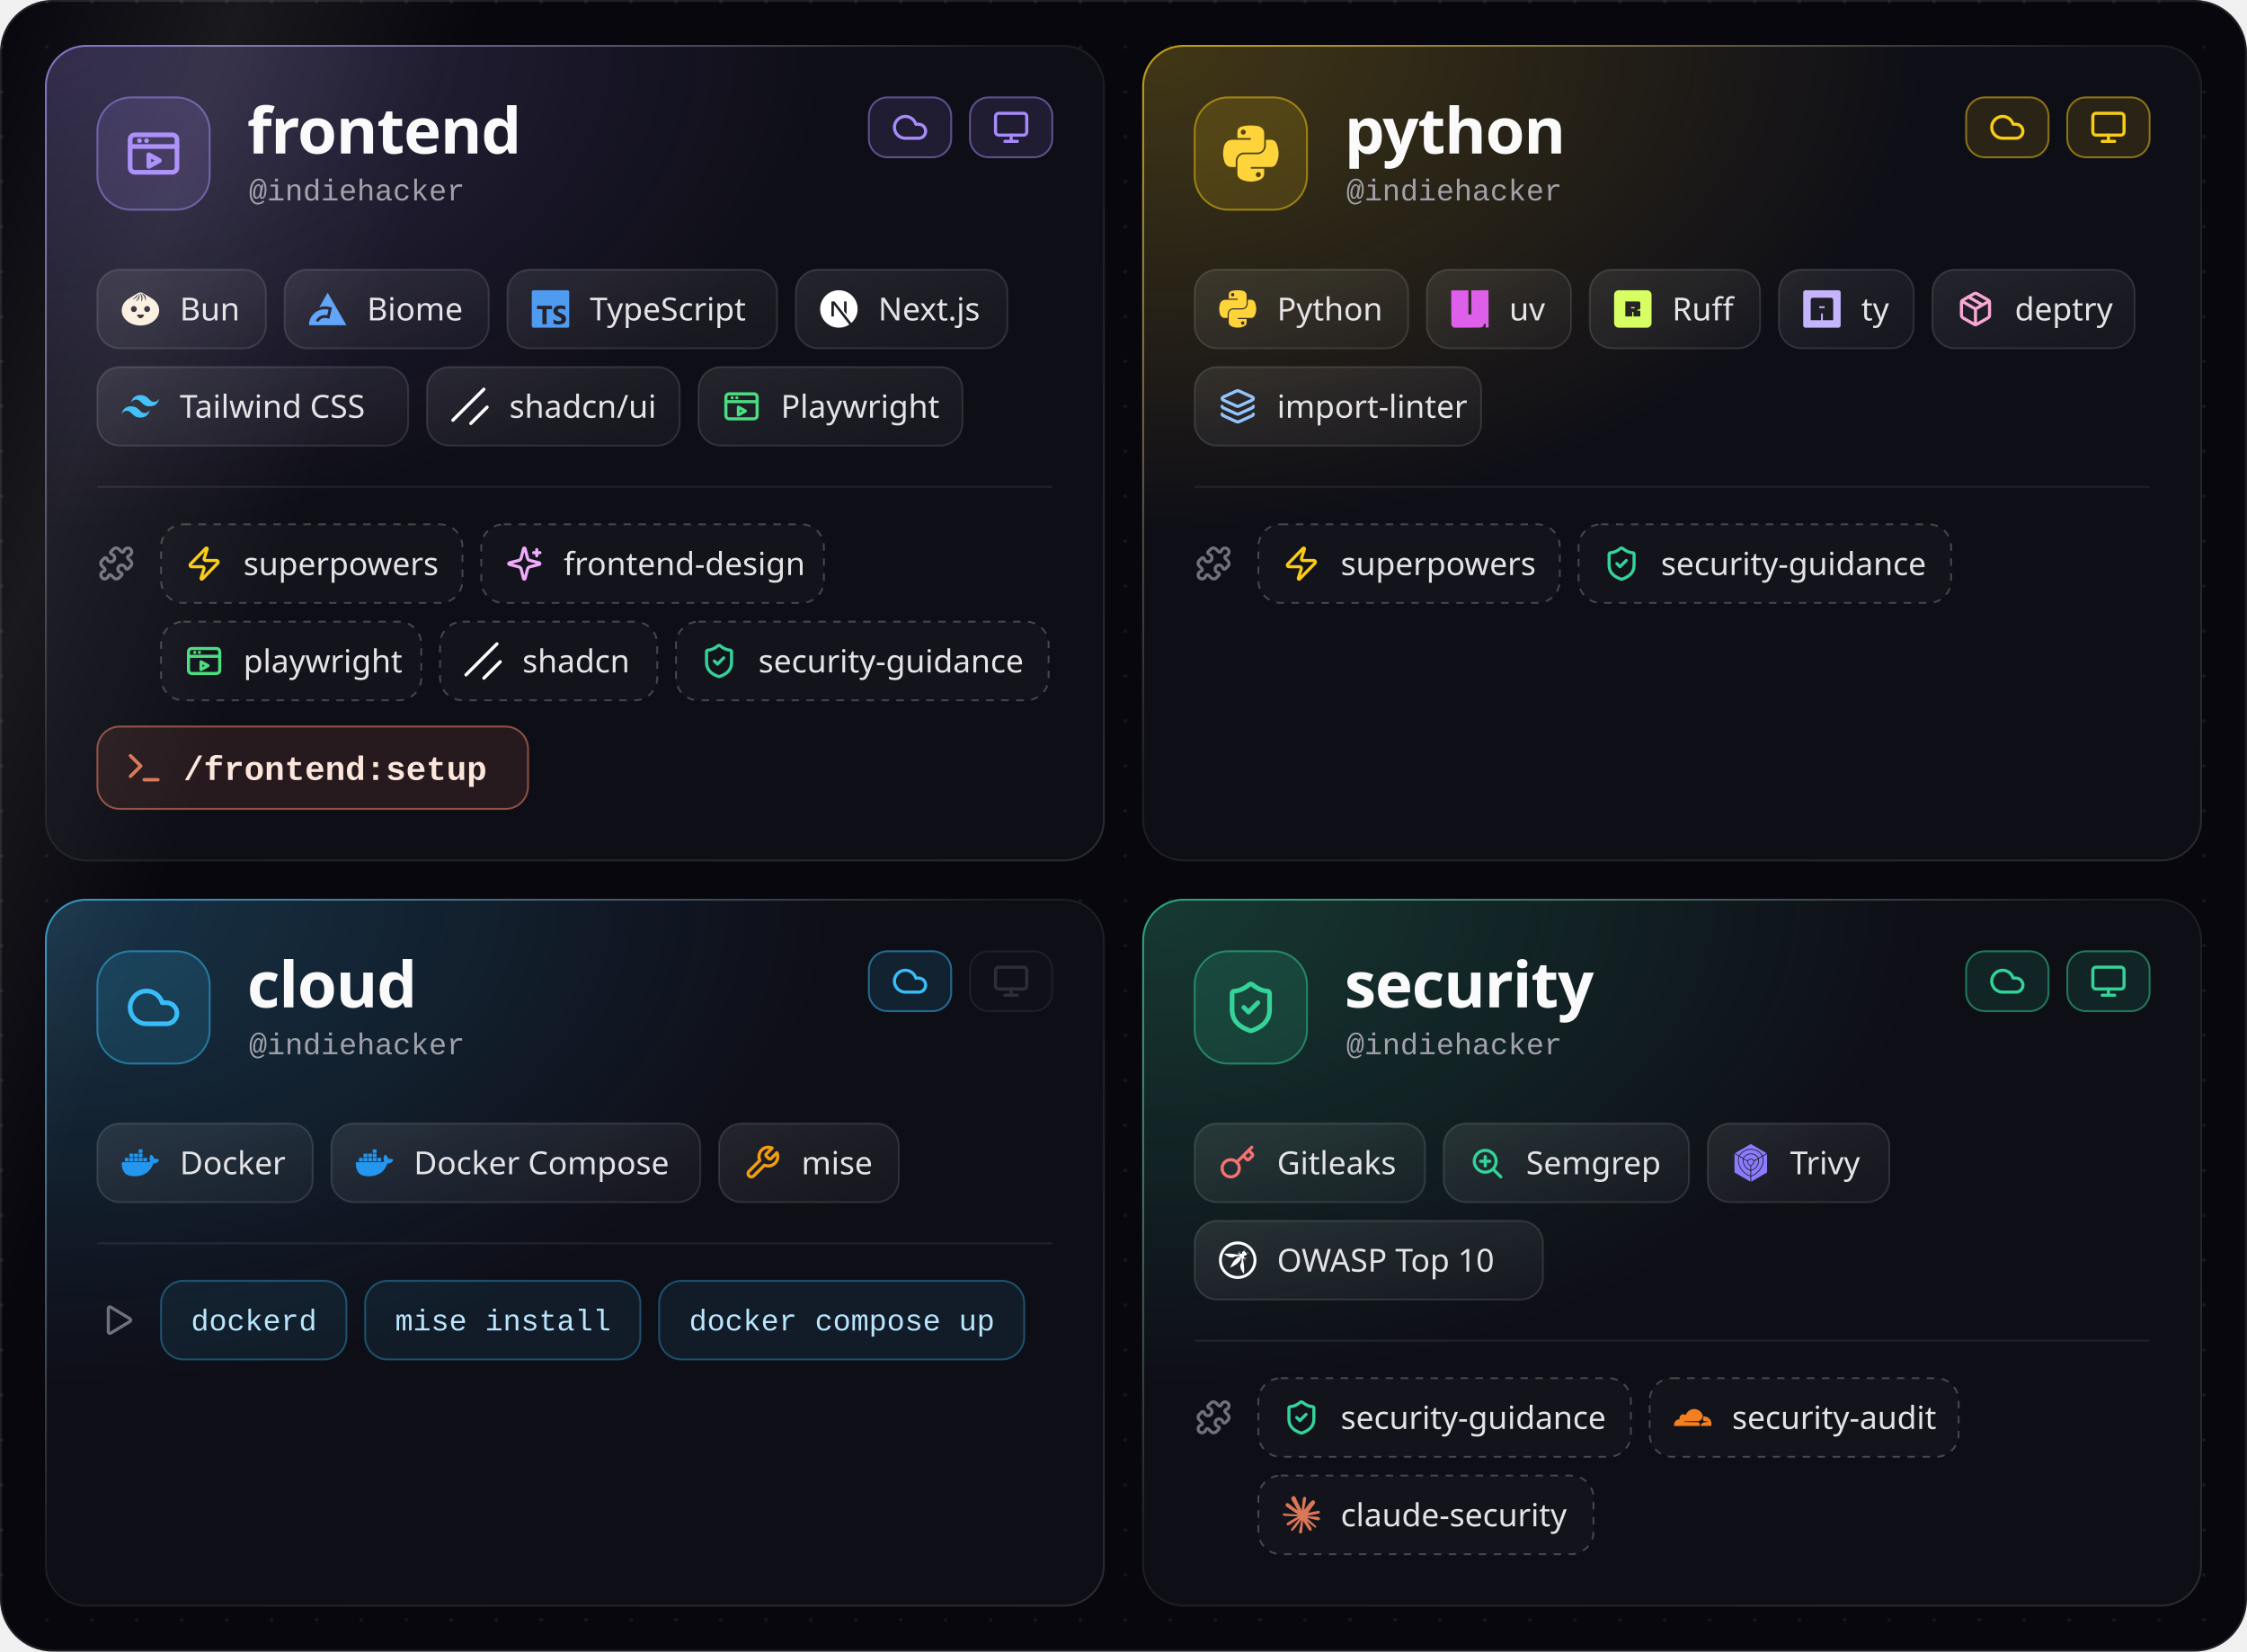
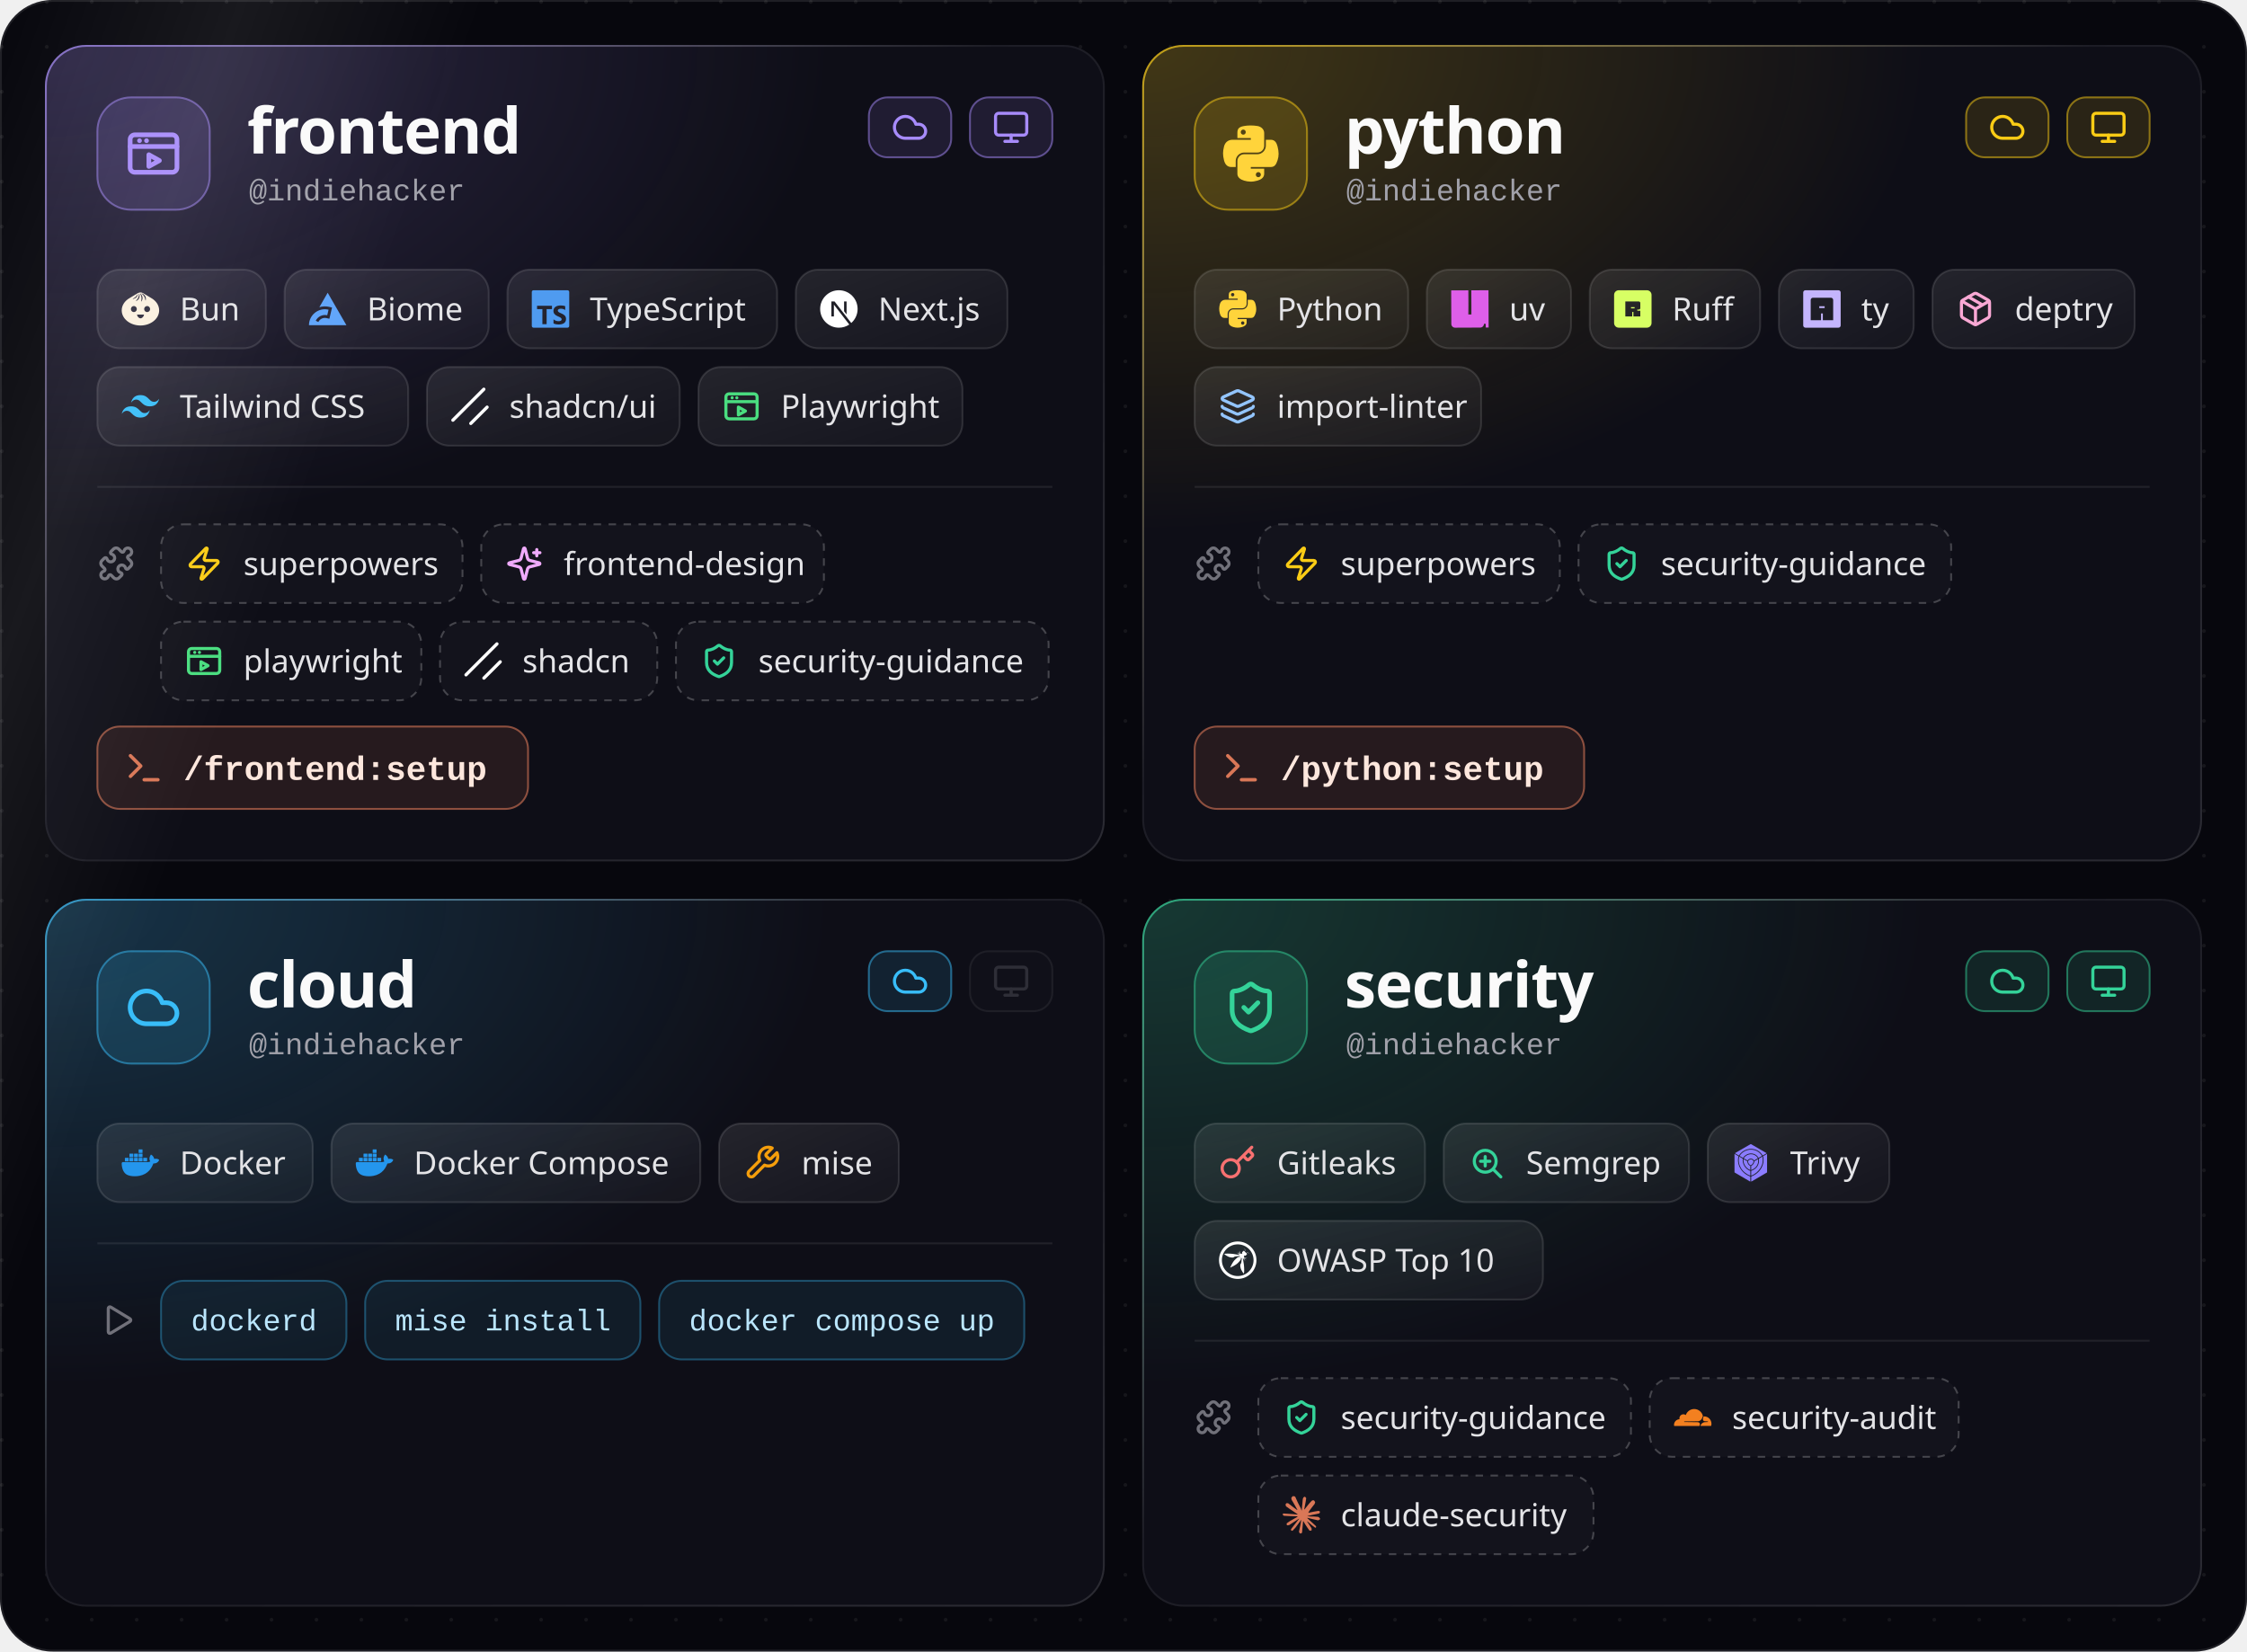
<svg xmlns="http://www.w3.org/2000/svg" width="1200" height="882" viewBox="0 0 1200 882">
  <style>
.t{font-family:-apple-system, BlinkMacSystemFont, 'Segoe UI', 'Noto Sans', Helvetica, Arial, sans-serif} .m{font-family:ui-monospace, SFMono-Regular, 'SF Mono', Menlo, Consolas, 'Liberation Mono', monospace}
.card{animation:rise .9s cubic-bezier(.2,.8,.2,1) both}
@keyframes rise{from{opacity:0;transform:translateY(16px)}}
.shine{animation:sweep 7s ease-in-out infinite}
@keyframes sweep{0%,55%{transform:translateX(-500px)}100%{transform:translateX(1700px)}}
@media (prefers-reduced-motion:reduce){*{animation:none!important}}
</style>
  <defs>
    <clipPath id="clip">
      <rect width="1200" height="882" rx="28" />
    </clipPath>
    <linearGradient id="glass" x1="0" y1="0" x2="1" y2="1">
      <stop offset="0" stop-color="#FFFFFF" stop-opacity=".09" />
      <stop offset="1" stop-color="#FFFFFF" stop-opacity=".03" />
    </linearGradient>
    <linearGradient id="sheen" x1="0" y1="0" x2="1" y2="0">
      <stop offset="0" stop-color="#FFFFFF" stop-opacity="0" />
      <stop offset=".5" stop-color="#FFFFFF" stop-opacity=".07" />
      <stop offset="1" stop-color="#FFFFFF" stop-opacity="0" />
    </linearGradient>
    <pattern id="dots" width="24" height="24" patternUnits="userSpaceOnUse">
      <circle cx="1" cy="1" r="1" fill="#FFFFFF" fill-opacity=".06" />
    </pattern>
    <radialGradient id="glow-frontend" cx="0" cy="0" r="1" gradientTransform="scale(420 260)" gradientUnits="userSpaceOnUse">
      <stop offset="0" stop-color="#A78BFA" stop-opacity=".22" />
      <stop offset="1" stop-color="#A78BFA" stop-opacity="0" />
    </radialGradient>
    <linearGradient id="edge-frontend" x1="0" y1="0" x2="1" y2="1">
      <stop offset="0" stop-color="#A78BFA" stop-opacity=".7" />
      <stop offset=".45" stop-color="#FFFFFF" stop-opacity=".06" />
      <stop offset="1" stop-color="#FFFFFF" stop-opacity=".12" />
    </linearGradient>
    <radialGradient id="glow-python" cx="0" cy="0" r="1" gradientTransform="scale(420 260)" gradientUnits="userSpaceOnUse">
      <stop offset="0" stop-color="#FACC15" stop-opacity=".22" />
      <stop offset="1" stop-color="#FACC15" stop-opacity="0" />
    </radialGradient>
    <linearGradient id="edge-python" x1="0" y1="0" x2="1" y2="1">
      <stop offset="0" stop-color="#FACC15" stop-opacity=".7" />
      <stop offset=".45" stop-color="#FFFFFF" stop-opacity=".06" />
      <stop offset="1" stop-color="#FFFFFF" stop-opacity=".12" />
    </linearGradient>
    <radialGradient id="glow-cloud" cx="0" cy="0" r="1" gradientTransform="scale(420 260)" gradientUnits="userSpaceOnUse">
      <stop offset="0" stop-color="#38BDF8" stop-opacity=".22" />
      <stop offset="1" stop-color="#38BDF8" stop-opacity="0" />
    </radialGradient>
    <linearGradient id="edge-cloud" x1="0" y1="0" x2="1" y2="1">
      <stop offset="0" stop-color="#38BDF8" stop-opacity=".7" />
      <stop offset=".45" stop-color="#FFFFFF" stop-opacity=".06" />
      <stop offset="1" stop-color="#FFFFFF" stop-opacity=".12" />
    </linearGradient>
    <radialGradient id="glow-security" cx="0" cy="0" r="1" gradientTransform="scale(420 260)" gradientUnits="userSpaceOnUse">
      <stop offset="0" stop-color="#34D399" stop-opacity=".22" />
      <stop offset="1" stop-color="#34D399" stop-opacity="0" />
    </radialGradient>
    <linearGradient id="edge-security" x1="0" y1="0" x2="1" y2="1">
      <stop offset="0" stop-color="#34D399" stop-opacity=".7" />
      <stop offset=".45" stop-color="#FFFFFF" stop-opacity=".06" />
      <stop offset="1" stop-color="#FFFFFF" stop-opacity=".12" />
    </linearGradient>
    <symbol id="i-bun" viewBox="0 0 24 24">
      <path d="M12 22.596c6.628 0 12-4.338 12-9.688 0-3.318-2.057-6.248-5.219-7.986-1.286-.715-2.297-1.357-3.139-1.89C14.058 2.025 13.08 1.404 12 1.404c-1.097 0-2.334.785-3.966 1.821a49.92 49.92 0 0 1-2.816 1.697C2.057 6.66 0 9.59 0 12.908c0 5.35 5.372 9.687 12 9.687v.001ZM10.599 4.715c.334-.759.503-1.58.498-2.409 0-.145.202-.187.23-.029.658 2.783-.902 4.162-2.057 4.624-.124.048-.199-.121-.103-.209a5.763 5.763 0 0 0 1.432-1.977Zm2.058-.102a5.82 5.82 0 0 0-.782-2.306v-.016c-.069-.123.086-.263.185-.172 1.962 2.111 1.307 4.067.556 5.051-.082.103-.23-.003-.189-.126a5.85 5.85 0 0 0 .23-2.431Zm1.776-.561a5.727 5.727 0 0 0-1.612-1.806v-.014c-.112-.085-.024-.274.114-.218 2.595 1.087 2.774 3.18 2.459 4.407a.116.116 0 0 1-.049.071.11.11 0 0 1-.153-.026.122.122 0 0 1-.022-.083 5.891 5.891 0 0 0-.737-2.331Zm-5.087.561c-.617.546-1.282.76-2.063 1-.117 0-.195-.078-.156-.181 1.752-.909 2.376-1.649 2.999-2.778 0 0 .155-.118.188.085 0 .304-.349 1.329-.968 1.874Zm4.945 11.237a2.957 2.957 0 0 1-.937 1.553c-.346.346-.8.565-1.286.62a2.178 2.178 0 0 1-1.327-.62 2.955 2.955 0 0 1-.925-1.553.244.244 0 0 1 .064-.198.234.234 0 0 1 .193-.069h3.965a.226.226 0 0 1 .19.07c.05.053.073.125.063.197Zm-5.458-2.176a1.862 1.862 0 0 1-2.384-.245 1.98 1.98 0 0 1-.233-2.447c.207-.319.503-.566.848-.713a1.84 1.84 0 0 1 1.092-.11c.366.075.703.261.967.531a1.98 1.98 0 0 1 .408 2.114 1.931 1.931 0 0 1-.698.869v.001Zm8.495.005a1.86 1.86 0 0 1-2.381-.253 1.964 1.964 0 0 1-.547-1.366c0-.384.11-.76.32-1.079.207-.319.503-.567.849-.713a1.844 1.844 0 0 1 1.093-.108c.367.076.704.262.968.534a1.98 1.98 0 0 1 .4 2.117 1.932 1.932 0 0 1-.702.868Z" />
    </symbol>
    <symbol id="i-biome" viewBox="0 0 24 24">
      <path d="m12 1.608-5.346 9.259a12.069 12.069 0 0 1 6.326-.219l1.807.426-1.7 7.208-1.809-.427c-2.224-.524-4.361.644-5.264 2.507l-1.672-.809c1.276-2.636 4.284-4.232 7.364-3.505l.847-3.592A10.211 10.211 0 0 0 0 22.392h24L12 1.608Z" />
    </symbol>
    <symbol id="i-typescript" viewBox="0 0 24 24">
      <path d="M1.125 0C.502 0 0 .502 0 1.125v21.75C0 23.498.502 24 1.125 24h21.75c.623 0 1.125-.502 1.125-1.125V1.125C24 .502 23.498 0 22.875 0zm17.363 9.75c.612 0 1.154.037 1.627.111a6.38 6.38 0 0 1 1.306.34v2.458a3.95 3.95 0 0 0-.643-.361 5.093 5.093 0 0 0-.717-.26 5.453 5.453 0 0 0-1.426-.2c-.3 0-.573.028-.819.086a2.1 2.1 0 0 0-.623.242c-.17.104-.3.229-.393.374a.888.888 0 0 0-.14.49c0 .196.053.373.156.529.104.156.252.304.443.444s.423.276.696.41c.273.135.582.274.926.416.47.197.892.407 1.266.628.374.222.695.473.963.753.268.279.472.598.614.957.142.359.214.776.214 1.253 0 .657-.125 1.21-.373 1.656a3.033 3.033 0 0 1-1.012 1.085 4.38 4.38 0 0 1-1.487.596c-.566.12-1.163.18-1.79.18a9.916 9.916 0 0 1-1.84-.164 5.544 5.544 0 0 1-1.512-.493v-2.63a5.033 5.033 0 0 0 3.237 1.2c.333 0 .624-.03.872-.09.249-.06.456-.144.623-.25.166-.108.29-.234.373-.38a1.023 1.023 0 0 0-.074-1.089 2.12 2.12 0 0 0-.537-.5 5.597 5.597 0 0 0-.807-.444 27.72 27.72 0 0 0-1.007-.436c-.918-.383-1.602-.852-2.053-1.405-.45-.553-.676-1.222-.676-2.005 0-.614.123-1.141.369-1.582.246-.441.58-.804 1.004-1.089a4.494 4.494 0 0 1 1.47-.629 7.536 7.536 0 0 1 1.77-.201zm-15.113.188h9.563v2.166H9.506v9.646H6.789v-9.646H3.375z" />
    </symbol>
    <symbol id="i-next" viewBox="0 0 24 24">
      <path d="M18.665 21.978C16.758 23.255 14.465 24 12 24 5.377 24 0 18.623 0 12S5.377 0 12 0s12 5.377 12 12c0 3.583-1.574 6.801-4.067 9.001L9.219 7.2H7.2v9.596h1.615V9.251l9.85 12.727Zm-3.332-8.533 1.6 2.061V7.2h-1.6v6.245Z" />
    </symbol>
    <symbol id="i-tailwind" viewBox="0 0 24 24">
      <path d="M12.001,4.8c-3.2,0-5.2,1.6-6,4.8c1.2-1.6,2.6-2.2,4.2-1.8c0.913,0.228,1.565,0.89,2.288,1.624 C13.666,10.618,15.027,12,18.001,12c3.2,0,5.2-1.6,6-4.8c-1.2,1.6-2.6,2.2-4.2,1.8c-0.913-0.228-1.565-0.89-2.288-1.624 C16.337,6.182,14.976,4.8,12.001,4.8z M6.001,12c-3.2,0-5.2,1.6-6,4.8c1.2-1.6,2.6-2.2,4.2-1.8c0.913,0.228,1.565,0.89,2.288,1.624 c1.177,1.194,2.538,2.576,5.512,2.576c3.2,0,5.2-1.6,6-4.8c-1.2,1.6-2.6,2.2-4.2,1.8c-0.913-0.228-1.565-0.89-2.288-1.624 C10.337,13.382,8.976,12,6.001,12z" />
    </symbol>
    <symbol id="i-shadcn" viewBox="0 0 24 24">
      <path d="M22.219 11.784 11.784 22.219c-.407.407-.407 1.068 0 1.476.407.407 1.068.407 1.476 0L23.695 13.26c.407-.408.407-1.069 0-1.476-.408-.407-1.069-.407-1.476 0ZM20.132.305.305 20.132c-.407.407-.407 1.068 0 1.476.408.407 1.069.407 1.476 0L21.608 1.781c.407-.407.407-1.068 0-1.476-.408-.407-1.069-.407-1.476 0Z" />
    </symbol>
    <symbol id="i-browser" viewBox="0 0 24 24" fill="none" stroke-width="2" stroke-linecap="round" stroke-linejoin="round">
      <rect x="2" y="4" width="20" height="16" rx="2" />
      <path d="M2 9h20M6 6.5h.01M9 6.5h.01" />
      <path d="m10 12.5 4.5 2.5-4.5 2.5z" />
    </symbol>
    <symbol id="i-puzzle" viewBox="0 0 24 24" fill="none" stroke-width="2" stroke-linecap="round" stroke-linejoin="round">
      <path d="M15.39 4.39a1 1 0 0 0 1.68-.47 2.5 2.5 0 1 1 3.01 3.01 1 1 0 0 0-.47 1.68l1.69 1.69a2.41 2.41 0 0 1 0 3.41l-1.61 1.61a.98.98 0 0 1-1.64-.53 2.5 2.5 0 1 0-3.04 3.04.98.98 0 0 1 .53 1.64l-1.61 1.61a2.41 2.41 0 0 1-3.41 0l-1.69-1.69a1 1 0 0 0-1.68.47 2.5 2.5 0 1 1-3.01-3.01 1 1 0 0 0 .47-1.68l-1.69-1.69a2.41 2.41 0 0 1 0-3.41l1.61-1.61a.98.98 0 0 1 1.64.53 2.5 2.5 0 1 0 3.04-3.04.98.98 0 0 1-.53-1.64l1.61-1.61a2.41 2.41 0 0 1 3.41 0z" />
    </symbol>
    <symbol id="i-zap" viewBox="0 0 24 24" fill="none" stroke-width="2" stroke-linecap="round" stroke-linejoin="round">
      <path d="M4 14a1 1 0 0 1-.78-1.63l9.9-10.2a.5.5 0 0 1 .86.46l-1.92 6.02A1 1 0 0 0 13 10h7a1 1 0 0 1 .78 1.63l-9.9 10.2a.5.5 0 0 1-.86-.46l1.92-6.02A1 1 0 0 0 11 14z" />
    </symbol>
    <symbol id="i-sparkles" viewBox="0 0 24 24" fill="none" stroke-width="2" stroke-linecap="round" stroke-linejoin="round">
      <path d="M9.94 15.5A2 2 0 0 0 8.5 14.06l-6.14-1.58a.5.5 0 0 1 0-.96L8.5 9.94A2 2 0 0 0 9.94 8.5l1.58-6.14a.5.5 0 0 1 .96 0l1.58 6.14a2 2 0 0 0 1.44 1.44l6.14 1.58a.5.5 0 0 1 0 .96l-6.14 1.58a2 2 0 0 0-1.44 1.44l-1.58 6.14a.5.5 0 0 1-.96 0z" />
      <path d="M20 3v4M22 5h-4" />
    </symbol>
    <symbol id="i-shield" viewBox="0 0 24 24" fill="none" stroke-width="2" stroke-linecap="round" stroke-linejoin="round">
      <path d="M20 13c0 5-3.5 7.5-7.66 8.95a1 1 0 0 1-.67-.01C7.5 20.5 4 18 4 13V6a1 1 0 0 1 1-1c2 0 4.5-1.2 6.24-2.72a1.17 1.17 0 0 1 1.52 0C14.51 3.81 17 5 19 5a1 1 0 0 1 1 1z" />
      <path d="m9 12 2 2 4-4" />
    </symbol>
    <symbol id="i-terminal" viewBox="0 0 24 24" fill="none" stroke-width="2" stroke-linecap="round" stroke-linejoin="round">
      <path d="m4 17 6-6-6-6M12 19h8" />
    </symbol>
    <symbol id="i-python" viewBox="0 0 24 24">
      <path d="M11.858 0c-.978.005-1.913.088-2.736.234C6.7.662 6.26 1.558 6.26 3.21v2.182h5.725v.727H4.111c-1.664 0-3.121 1-3.577 2.903-.526 2.181-.549 3.542 0 5.82.407 1.694 1.379 2.902 3.043 2.902h1.969v-2.616c0-1.89 1.635-3.557 3.576-3.557h5.72c1.591 0 2.862-1.31 2.862-2.91v-5.45c0-1.553-1.309-2.718-2.863-2.977A18 18 0 0 0 11.858 0M8.762 1.755c.591 0 1.074.491 1.074 1.095 0 .601-.483 1.087-1.074 1.087A1.08 1.08 0 0 1 7.688 2.85c0-.604.48-1.095 1.074-1.095m9.656 4.364v2.543c0 1.971-1.671 3.63-3.577 3.63H9.122c-1.566 0-2.862 1.34-2.862 2.91v5.452c0 1.551 1.349 2.464 2.862 2.91 1.813.532 3.55.628 5.72 0 1.44-.418 2.862-1.258 2.862-2.91V18.47h-5.719v-.727h8.582c1.664 0 2.284-1.16 2.862-2.903.598-1.793.573-3.518 0-5.819-.41-1.656-1.196-2.903-2.862-2.903zm-3.216 13.807a1.08 1.08 0 0 1 1.074 1.088c0 .604-.48 1.094-1.074 1.094-.592 0-1.075-.49-1.075-1.094 0-.601.483-1.088 1.075-1.088" />
    </symbol>
    <symbol id="i-uv" viewBox="0 0 24 24">
      <path d="m0 .106.05 11.95.04 9.56c.005 1.32 1.08 2.385 2.4 2.38l9.56-.04 5.975-.025.608-.003c1.316-.006 2.38-1.096 2.38-2.412h1.095v2.389L24 23.904 23.899.005 12.906.051l.046 9.524v5.964h-1.958L11.04 9.584 10.994.059Z" />
    </symbol>
    <symbol id="i-ruff" viewBox="0 0 24 24">
      <path d="M3 0C1.338 0 0 1.338 0 3v18c0 1.662 1.338 3 3 3h18c1.662 0 3-1.338 3-3V3c0-1.662-1.338-3-3-3Zm4.2 7.2h8.641c.53 0 .959.43.959.959v3.266c0 .53-.43.959-.959.959h-.961v.768h1.92V16.8h-4.416v-2.88h-.768v2.88H7.2Zm3.648 3.648v.768h2.304v-.768z" />
    </symbol>
    <symbol id="i-astral" viewBox="0 0 24 24">
      <path d="M1.44 0C.642 0 0 .642 0 1.44v21.12C0 23.358.642 24 1.44 24h21.12c.798 0 1.44-.642 1.44-1.44V1.44C24 .642 23.358 0 22.56 0Zm4.8 4.8h11.52c.795 0 1.44.645 1.44 1.44V19.2h-6.624v-4.32h-1.152v4.32H4.8V6.24c0-.795.645-1.44 1.44-1.44m4.032 5.472v1.152h3.456v-1.152z" />
    </symbol>
    <symbol id="i-package" viewBox="0 0 24 24" fill="none" stroke-width="2" stroke-linecap="round" stroke-linejoin="round">
      <path d="M11 21.73a2 2 0 0 0 2 0l7-4A2 2 0 0 0 21 16V8a2 2 0 0 0-1-1.73l-7-4a2 2 0 0 0-2 0l-7 4A2 2 0 0 0 3 8v8a2 2 0 0 0 1 1.73z" />
      <path d="M12 22V12M3.3 7l8.7 5 8.7-5M7.5 4.27l9 5.15" />
    </symbol>
    <symbol id="i-layers" viewBox="0 0 24 24" fill="none" stroke-width="2" stroke-linecap="round" stroke-linejoin="round">
      <path d="M12.83 2.18a2 2 0 0 0-1.66 0L2.6 6.08a1 1 0 0 0 0 1.83l8.58 3.91a2 2 0 0 0 1.66 0l8.58-3.9a1 1 0 0 0 0-1.83z" />
      <path d="M2 12a1 1 0 0 0 .58.91l8.6 3.91a2 2 0 0 0 1.65 0l8.58-3.9A1 1 0 0 0 22 12M2 17a1 1 0 0 0 .58.91l8.6 3.91a2 2 0 0 0 1.65 0l8.58-3.9A1 1 0 0 0 22 17" />
    </symbol>
    <symbol id="i-docker" viewBox="0 0 24 24">
      <path d="M13.983 11.078h2.119a.186.186 0 00.186-.185V9.006a.186.186 0 00-.186-.186h-2.119a.185.185 0 00-.185.185v1.888c0 .102.083.185.185.185m-2.954-5.43h2.118a.186.186 0 00.186-.186V3.574a.186.186 0 00-.186-.185h-2.118a.185.185 0 00-.185.185v1.888c0 .102.082.185.185.185m0 2.716h2.118a.187.187 0 00.186-.186V6.29a.186.186 0 00-.186-.185h-2.118a.185.185 0 00-.185.185v1.887c0 .102.082.185.185.186m-2.93 0h2.12a.186.186 0 00.184-.186V6.29a.185.185 0 00-.185-.185H8.1a.185.185 0 00-.185.185v1.887c0 .102.083.185.185.186m-2.964 0h2.119a.186.186 0 00.185-.186V6.29a.185.185 0 00-.185-.185H5.136a.186.186 0 00-.186.185v1.887c0 .102.084.185.186.186m5.893 2.715h2.118a.186.186 0 00.186-.185V9.006a.186.186 0 00-.186-.186h-2.118a.185.185 0 00-.185.185v1.888c0 .102.082.185.185.185m-2.93 0h2.12a.185.185 0 00.184-.185V9.006a.185.185 0 00-.184-.186h-2.12a.185.185 0 00-.184.185v1.888c0 .102.083.185.185.185m-2.964 0h2.119a.185.185 0 00.185-.185V9.006a.185.185 0 00-.184-.186h-2.12a.186.186 0 00-.186.186v1.887c0 .102.084.185.186.185m-2.92 0h2.12a.185.185 0 00.184-.185V9.006a.185.185 0 00-.184-.186h-2.12a.185.185 0 00-.184.185v1.888c0 .102.082.185.185.185M23.763 9.89c-.065-.051-.672-.51-1.954-.51-.338.001-.676.03-1.01.087-.248-1.7-1.653-2.53-1.716-2.566l-.344-.199-.226.327c-.284.438-.49.922-.612 1.43-.23.97-.09 1.882.403 2.661-.595.332-1.55.413-1.744.42H.751a.751.751 0 00-.75.748 11.376 11.376 0 00.692 4.062c.545 1.428 1.355 2.48 2.41 3.124 1.18.723 3.1 1.137 5.275 1.137.983.003 1.963-.086 2.93-.266a12.248 12.248 0 003.823-1.389c.98-.567 1.86-1.288 2.61-2.136 1.252-1.418 1.998-2.997 2.553-4.4h.221c1.372 0 2.215-.549 2.68-1.009.309-.293.55-.65.707-1.046l.098-.288Z" />
    </symbol>
    <symbol id="i-wrench" viewBox="0 0 24 24" fill="none" stroke-width="2" stroke-linecap="round" stroke-linejoin="round">
      <path d="M14.7 6.3a1 1 0 0 0 0 1.4l1.6 1.6a1 1 0 0 0 1.4 0l3.77-3.77a6 6 0 0 1-7.94 7.94l-6.91 6.91a2.12 2.12 0 0 1-3-3l6.91-6.91a6 6 0 0 1 7.94-7.94l-3.76 3.76z" />
    </symbol>
    <symbol id="i-play" viewBox="0 0 24 24" fill="none" stroke-width="2" stroke-linecap="round" stroke-linejoin="round">
      <path d="M7 4.5v15a1 1 0 0 0 1.5.86l12.4-7.5a1 1 0 0 0 0-1.72L8.5 3.64A1 1 0 0 0 7 4.5z" />
    </symbol>
    <symbol id="i-key" viewBox="0 0 24 24" fill="none" stroke-width="2" stroke-linecap="round" stroke-linejoin="round">
      <path d="m15.5 7.5 2.3 2.3a1 1 0 0 0 1.4 0l2.1-2.1a1 1 0 0 0 0-1.4L19 4M21 2l-9.6 9.6" />
      <circle cx="7.5" cy="15.5" r="5.5" />
    </symbol>
    <symbol id="i-scan" viewBox="0 0 24 24" fill="none" stroke-width="2" stroke-linecap="round" stroke-linejoin="round">
      <circle cx="11" cy="11" r="7" />
      <path d="m21 21-4.3-4.3M8 11h6M11 8v6" />
    </symbol>
    <symbol id="i-trivy" viewBox="0 0 24 24">
      <path d="M4.375 7.311 1.962 5.918a.1.1 0 0 1 0-.174L11.828.047a.343.343 0 0 1 .344 0l9.864 5.696a.1.1 0 0 1 0 .175L19.624 7.31a.962.962 0 0 1-.052-.074c-.914-1.478-2.124-2.592-3.596-3.31-4.088-1.994-9.164-.505-11.6 3.385ZM12.262 23.899v-3.14c5.693-2.087 9.01-7.766 7.588-12.985l2.436-1.42a.1.1 0 0 1 .151.088v11.645a.1.1 0 0 1-.05.087l-9.973 5.812a.1.1 0 0 1-.152-.087Zm-.559-3.141v3.14a.1.1 0 0 1-.151.086l-9.933-5.81a.114.114 0 0 1-.056-.099V6.436a.1.1 0 0 1 .15-.087l2.44 1.41c-1.455 5.307 1.846 10.993 7.55 13ZM7.013 8.834 4.807 7.561c2.306-3.665 7.094-5.066 10.95-3.186 1.385.676 2.526 1.727 3.39 3.124l.04.062-2.195 1.268a5.57 5.57 0 0 0-2.429-2.307c-2.603-1.27-5.901-.253-7.552 2.311Zm9.337 5.2c.813-1.371 1.088-2.99.798-4.685l2.255-1.314c1.245 4.86-1.864 10.169-7.14 12.192v-3.072c1.86-.67 3.272-1.747 4.087-3.12ZM4.6 8.018l2.27 1.31c-.225 1.571.112 3.204.951 4.606.919 1.536 2.225 2.629 3.881 3.25v3.045C6.327 18.25 3.297 13.042 4.601 8.017Zm5.303 2.486-2.459-1.42c1.52-2.34 4.53-3.268 6.9-2.112a5.075 5.075 0 0 1 2.216 2.108l-2.471 1.427a2.311 2.311 0 0 0-2.03-1.195c-.825 0-1.645.43-2.156 1.192Zm4.338.522 2.443-1.408c.22 1.51-.043 2.945-.765 4.162-.735 1.238-1.998 2.224-3.658 2.856v-2.631c1.25-.691 1.968-1.771 1.98-2.979ZM8.25 13.676A6.576 6.576 0 0 1 7.34 9.6l2.446 1.412c-.016 1.271.73 2.437 1.917 2.997v2.624a6.977 6.977 0 0 1-3.453-2.956Zm3.853-.148-.137.073-.157-.075c-1.023-.504-1.524-1.606-1.557-2.417a1.99 1.99 0 0 1 .004-.23 2.153 2.153 0 0 1 1.163-.957c.508-.178 1.034-.153 1.444.071.6.327.84.797.86.86.008.156.004.253.004.256-.038.981-.63 1.863-1.624 2.419Z" />
    </symbol>
    <symbol id="i-owasp" viewBox="0 0 24 24">
      <path d="M15.897 20.503c-.384 0-1.782-2.489-1.97-3.198-.393-1.486-.308-2.114-.285-2.314.072-.613.667-.92.703-1.748.01-.256.14-1.535.243-2.534a1.723 1.723 0 0 1-.733-.343c.676.908-.32 1.995-1.767 3.443-1.536 1.536-4.945 2.961-4.945 2.961s1.425-3.41 2.961-4.945c1.13-1.129 2.04-1.983 2.816-1.983.22 0 .427.067.627.216a1.722 1.722 0 0 1-.343-.733c-.999.103-2.278.232-2.534.244-.829.036-1.135.63-1.747.702-.07.008-.194.024-.388.024-.36 0-.963-.054-1.926-.31-.772-.203-3.648-1.84-3.14-2.045.26-.105 1.087-.176 2.175-.176 1.047 0 2.337.066 3.596.23 1.57.205 3.01.463 3.992.656.016-.053.035-.104.058-.154l-1.004-.48s-.8-.92-.715-.984a.02.02 0 0 1 .012-.003c.126 0 .767.733.829.816l.605.202-.284-.249s-.388-1.438-.287-1.472h.004c.106 0 .459 1.25.489 1.34.07.06.303.152.596.32l-.308-.79s.14-1.305.243-1.305h.003c.105.021-.02 1.089-.047 1.221l.51.783a1.31 1.31 0 0 1 .463-.082c.184 0 .374.036.558.107-.236-.502-.218-1.025.095-1.338a.84.84 0 0 1 .353-.209.462.462 0 0 1 .457-.383c.127 0 .254.05.352.148a.497.497 0 0 1 .147.335c.151-.311.329-.73.317-.867-.03-.307-.386-.852-.39-.857a.076.076 0 0 1 .064-.119c.025 0 .05.012.064.035.016.023.381.582.414.927.018.198-.21.696-.333.95a2.227 2.227 0 0 1 .873.874c.245-.12.715-.334.927-.334l.024.001c.345.033.904.399.927.414a.076.076 0 0 1-.084.128c-.005-.004-.55-.36-.857-.39h-.015c-.15 0-.552.171-.852.317.12.004.242.053.335.147a.482.482 0 0 1 .012.681.459.459 0 0 1-.247.128.845.845 0 0 1-.21.354.924.924 0 0 1-.67.255c-.212 0-.441-.055-.667-.16.132.343.142.708.025 1.02l.783.51c.095-.019.666-.088.993-.088.13 0 .222.011.228.04.02.106-1.305.247-1.305.247l-.79-.308c.168.293.26.527.32.596.091.03 1.374.392 1.34.493-.004.012-.026.017-.063.017-.283 0-1.41-.304-1.41-.304l-.248-.284.202.605c.087.065.876.755.813.841-.004.005-.009.007-.016.007-.139 0-.967-.722-.967-.722l-.481-1.004a1.18 1.18 0 0 1-.154.058c.193.982.451 2.422.656 3.992.335 2.569.26 5.261.054 5.77-.016.041-.042.06-.076.06M12 24C5.373 24 0 18.627 0 12S5.373 0 12 0s12 5.373 12 12-5.373 12-12 12m0-22.153C6.393 1.847 1.847 6.393 1.847 12S6.393 22.153 12 22.153 22.153 17.607 22.153 12 17.607 1.847 12 1.847Z" />
    </symbol>
    <symbol id="i-cloudflare" viewBox="0 0 24 24">
      <path d="M16.509 16.845c.147-.507.091-.971-.155-1.315-.225-.316-.605-.499-1.062-.52l-8.659-.112a.156.156 0 0 1-.133-.071c-.028-.042-.035-.099-.021-.155.028-.084.112-.148.204-.156l8.736-.112c1.035-.049 2.16-.887 2.554-1.914l.499-1.301c.021-.056.029-.113.015-.168-.562-2.546-2.835-4.445-5.55-4.445-2.504 0-4.628 1.618-5.388 3.861-.493-.366-1.119-.562-1.794-.499-1.203.119-2.167 1.083-2.286 2.286-.028.31-.007.613.064.894C1.568 13.171 0 14.775 0 16.752c0 .175.014.351.035.527.014.083.084.147.169.147h15.981c.091 0 .176-.065.203-.155l.12-.427zm2.757-5.563c-.077 0-.161 0-.238.011-.057 0-.105.042-.127.098l-.338 1.174c-.147.507-.092.971.154 1.316.226.316.606.498 1.062.519l1.844.113c.056 0 .105.026.133.07.028.043.035.107.021.156-.028.084-.113.148-.204.155l-1.921.112c-1.041.049-2.158.887-2.553 1.914l-.141.358c-.028.071.021.142.099.142h6.598c.077 0 .147-.049.169-.126.112-.408.176-.837.176-1.28 0-2.603-2.125-4.727-4.734-4.727" />
    </symbol>
    <symbol id="i-claude" viewBox="0 0 24 24">
      <path d="m4.714 15.956 4.717-2.647.079-.231-.079-.128h-.231l-.789-.049-2.696-.073-2.337-.097-2.265-.121-.571-.121-.534-.704.055-.352.48-.322.686.061 1.518.103 2.277.158 1.651.097 2.447.255h.389l.055-.158-.134-.097-.103-.097L6.973 9.836l-2.55-1.688-1.336-.971-.723-.492-.364-.461-.158-1.008.656-.723.88.061.225.061.892.686 1.906 1.475 2.489 1.834.364.303.146-.103.018-.073-.164-.273-1.354-2.447-1.445-2.489-.643-1.032-.17-.619c-.061-.255-.103-.467-.103-.729L6.287.134 6.7 0l.996.134.419.364.619 1.415 1.002 2.228 1.554 3.03.455.898.243.832.091.255h.158v-.146l.128-1.706.237-2.095.231-2.696.079-.759.376-.911.747-.492.583.279.48.686-.067.443-.285 1.852-.559 2.902-.364 1.943h.212l.243-.243.984-1.305 1.651-2.064.729-.82.85-.905.546-.431h1.032l.759 1.129-.34 1.166-1.062 1.348-.88 1.141-1.263 1.7-.789 1.36.073.109.188-.018 2.853-.607 1.542-.279 1.84-.316.832.389.091.395-.328.807-1.967.486-2.307.461-3.436.814-.043.03.049.061 1.548.146.662.036h1.621l3.018.225.789.522.474.638-.079.486-1.214.619-1.639-.389-3.825-.911-1.311-.328h-.182v.109l1.093 1.069 2.003 1.809 2.507 2.331.128.577-.322.455-.34-.049-2.204-1.657-.85-.747-1.925-1.621h-.128v.17l.443.65 2.344 3.521.121 1.081-.17.352-.607.212-.668-.121-1.372-1.925L14.38 17.959l-1.141-1.943-.14.079-.674 7.255-.316.37-.729.279-.607-.461-.322-.747.322-1.475.389-1.925.316-1.53.285-1.9.17-.631-.012-.043-.14.018-1.433 1.967-2.18 2.945-1.724 1.846-.413.164-.716-.37.067-.662.401-.589 2.386-3.036 1.439-1.882.929-1.087-.006-.158h-.055l-6.338 4.116-1.129.146-.486-.455.061-.747.231-.243 1.906-1.311Z" />
    </symbol>
    <symbol id="i-cloud" viewBox="0 0 24 24" fill="none" stroke-width="2" stroke-linecap="round" stroke-linejoin="round">
      <path d="M17.5 19H9a7 7 0 1 1 6.71-9h1.79a4.5 4.5 0 1 1 0 9Z" />
    </symbol>
    <symbol id="i-monitor" viewBox="0 0 24 24" fill="none" stroke-width="2" stroke-linecap="round" stroke-linejoin="round">
      <rect x="2" y="3" width="20" height="14" rx="2" />
      <path d="M8 21h8M12 17v4" />
    </symbol>
  </defs>
  <g clip-path="url(#clip)">
    <rect width="1200" height="882" fill="#07070D" />
    <rect width="1200" height="882" fill="url(#dots)" />
    <g transform="translate(24 24)">
      <g class="card" style="animation-delay:0s">
        <rect width="566" height="436" rx="22" fill="#0E0E17" />
        <rect width="566" height="436" rx="22" fill="url(#glow-frontend)" />
        <rect x=".5" y=".5" width="565" height="435" rx="21.5" fill="none" stroke="url(#edge-frontend)" />
        <rect x="28" y="28" width="60" height="60" rx="18" fill="#A78BFA" fill-opacity=".14" stroke="#A78BFA" stroke-opacity=".5" />
        <use href="#i-browser" x="43" y="43" width="30" height="30" stroke="#A78BFA" />
        <text x="108" y="58" font-size="34" font-weight="800" letter-spacing="-.5" fill="#FAFAFA" class="t">frontend</text>
        <text x="109" y="83" font-size="16" fill="#A1A1AA" class="m">@indiehacker</text>
        <g opacity="1">
          <rect x="440" y="28" width="44" height="32" rx="10" fill="#A78BFA" fill-opacity="0.12" stroke="#A78BFA" stroke-opacity="0.5" />
          <use href="#i-cloud" x="452" y="34" width="20" height="20" stroke="#A78BFA" />
        </g>
        <g opacity="1">
          <rect x="494" y="28" width="44" height="32" rx="10" fill="#A78BFA" fill-opacity="0.12" stroke="#A78BFA" stroke-opacity="0.5" />
          <use href="#i-monitor" x="506" y="34" width="20" height="20" stroke="#A78BFA" />
        </g>
        <rect x="28" y="120" width="90" height="42" rx="12" fill="url(#glass)" stroke="#FFFFFF" stroke-opacity=".12" />
        <use href="#i-bun" x="41" y="131" width="20" height="20" fill="#FBF0DF" />
        <text x="72" y="147.12" font-size="17" font-weight="500" fill="#E4E4E7" class="t">Bun</text>
        <rect x="128" y="120" width="109" height="42" rx="12" fill="url(#glass)" stroke="#FFFFFF" stroke-opacity=".12" />
        <use href="#i-biome" x="141" y="131" width="20" height="20" fill="#60A5FA" />
        <text x="172" y="147.12" font-size="17" font-weight="500" fill="#E4E4E7" class="t">Biome</text>
        <rect x="247" y="120" width="144" height="42" rx="12" fill="url(#glass)" stroke="#FFFFFF" stroke-opacity=".12" />
        <use href="#i-typescript" x="260" y="131" width="20" height="20" fill="#4F9BF0" />
        <text x="291" y="147.12" font-size="17" font-weight="500" fill="#E4E4E7" class="t">TypeScript</text>
        <rect x="401" y="120" width="113" height="42" rx="12" fill="url(#glass)" stroke="#FFFFFF" stroke-opacity=".12" />
        <use href="#i-next" x="414" y="131" width="20" height="20" fill="#FFFFFF" />
        <text x="445" y="147.12" font-size="17" font-weight="500" fill="#E4E4E7" class="t">Next.js</text>
        <rect x="28" y="172" width="166" height="42" rx="12" fill="url(#glass)" stroke="#FFFFFF" stroke-opacity=".12" />
        <use href="#i-tailwind" x="41" y="183" width="20" height="20" fill="#38BDF8" />
        <text x="72" y="199.12" font-size="17" font-weight="500" fill="#E4E4E7" class="t">Tailwind CSS</text>
        <rect x="204" y="172" width="135" height="42" rx="12" fill="url(#glass)" stroke="#FFFFFF" stroke-opacity=".12" />
        <use href="#i-shadcn" x="217" y="183" width="20" height="20" fill="#FFFFFF" />
        <text x="248" y="199.12" font-size="17" font-weight="500" fill="#E4E4E7" class="t">shadcn/ui</text>
        <rect x="349" y="172" width="141" height="42" rx="12" fill="url(#glass)" stroke="#FFFFFF" stroke-opacity=".12" />
        <use href="#i-browser" x="362" y="183" width="20" height="20" stroke="#4ADE80" />
        <text x="393" y="199.12" font-size="17" font-weight="500" fill="#E4E4E7" class="t">Playwright</text>
        <line x1="28" y1="236" x2="538" y2="236" stroke="#FFFFFF" stroke-opacity=".08" />
        <use href="#i-puzzle" x="28" y="267" width="20" height="20" stroke="#71717A" />
        <rect x="62" y="256" width="161" height="42" rx="12" fill="#FFFFFF" fill-opacity=".02" stroke="#FFFFFF" stroke-opacity=".22" stroke-dasharray="4 4" />
        <use href="#i-zap" x="75" y="267" width="20" height="20" stroke="#FACC15" />
        <text x="106" y="283.12" font-size="17" font-weight="500" fill="#E4E4E7" class="t">superpowers</text>
        <rect x="233" y="256" width="183" height="42" rx="12" fill="#FFFFFF" fill-opacity=".02" stroke="#FFFFFF" stroke-opacity=".22" stroke-dasharray="4 4" />
        <use href="#i-sparkles" x="246" y="267" width="20" height="20" stroke="#F0ABFC" />
        <text x="277" y="283.12" font-size="17" font-weight="500" fill="#E4E4E7" class="t">frontend-design</text>
        <rect x="62" y="308" width="139" height="42" rx="12" fill="#FFFFFF" fill-opacity=".02" stroke="#FFFFFF" stroke-opacity=".22" stroke-dasharray="4 4" />
        <use href="#i-browser" x="75" y="319" width="20" height="20" stroke="#4ADE80" />
        <text x="106" y="335.12" font-size="17" font-weight="500" fill="#E4E4E7" class="t">playwright</text>
        <rect x="211" y="308" width="116" height="42" rx="12" fill="#FFFFFF" fill-opacity=".02" stroke="#FFFFFF" stroke-opacity=".22" stroke-dasharray="4 4" />
        <use href="#i-shadcn" x="224" y="319" width="20" height="20" fill="#FFFFFF" />
        <text x="255" y="335.12" font-size="17" font-weight="500" fill="#E4E4E7" class="t">shadcn</text>
        <rect x="337" y="308" width="199" height="42" rx="12" fill="#FFFFFF" fill-opacity=".02" stroke="#FFFFFF" stroke-opacity=".22" stroke-dasharray="4 4" />
        <use href="#i-shield" x="350" y="319" width="20" height="20" stroke="#34D399" />
        <text x="381" y="335.12" font-size="17" font-weight="500" fill="#E4E4E7" class="t">security-guidance</text>
        <rect x="28" y="364" width="230" height="44" rx="12" fill="#D97757" fill-opacity=".12" stroke="#D97757" stroke-opacity=".6" />
        <use href="#i-terminal" x="42" y="375" width="22" height="22" stroke="#D97757" />
        <text x="74" y="392.5" font-size="18" font-weight="600" fill="#FDE7DD" class="m">/frontend:setup</text>
      </g>
    </g>
    <g transform="translate(610 24)">
      <g class="card" style="animation-delay:0.15s">
        <rect width="566" height="436" rx="22" fill="#0E0E17" />
        <rect width="566" height="436" rx="22" fill="url(#glow-python)" />
        <rect x=".5" y=".5" width="565" height="435" rx="21.5" fill="none" stroke="url(#edge-python)" />
        <rect x="28" y="28" width="60" height="60" rx="18" fill="#FACC15" fill-opacity=".14" stroke="#FACC15" stroke-opacity=".5" />
        <use href="#i-python" x="43" y="43" width="30" height="30" fill="#FFD43B" />
        <text x="108" y="58" font-size="34" font-weight="800" letter-spacing="-.5" fill="#FAFAFA" class="t">python</text>
        <text x="109" y="83" font-size="16" fill="#A1A1AA" class="m">@indiehacker</text>
        <g opacity="1">
          <rect x="440" y="28" width="44" height="32" rx="10" fill="#FACC15" fill-opacity="0.12" stroke="#FACC15" stroke-opacity="0.5" />
          <use href="#i-cloud" x="452" y="34" width="20" height="20" stroke="#FACC15" />
        </g>
        <g opacity="1">
          <rect x="494" y="28" width="44" height="32" rx="10" fill="#FACC15" fill-opacity="0.12" stroke="#FACC15" stroke-opacity="0.5" />
          <use href="#i-monitor" x="506" y="34" width="20" height="20" stroke="#FACC15" />
        </g>
        <rect x="28" y="120" width="114" height="42" rx="12" fill="url(#glass)" stroke="#FFFFFF" stroke-opacity=".12" />
        <use href="#i-python" x="41" y="131" width="20" height="20" fill="#FFD43B" />
        <text x="72" y="147.12" font-size="17" font-weight="500" fill="#E4E4E7" class="t">Python</text>
        <rect x="152" y="120" width="77" height="42" rx="12" fill="url(#glass)" stroke="#FFFFFF" stroke-opacity=".12" />
        <use href="#i-uv" x="165" y="131" width="20" height="20" fill="#DE5FE9" />
        <text x="196" y="147.12" font-size="17" font-weight="500" fill="#E4E4E7" class="t">uv</text>
        <rect x="239" y="120" width="91" height="42" rx="12" fill="url(#glass)" stroke="#FFFFFF" stroke-opacity=".12" />
        <use href="#i-ruff" x="252" y="131" width="20" height="20" fill="#D7FF64" />
        <text x="283" y="147.12" font-size="17" font-weight="500" fill="#E4E4E7" class="t">Ruff</text>
        <rect x="340" y="120" width="72" height="42" rx="12" fill="url(#glass)" stroke="#FFFFFF" stroke-opacity=".12" />
        <use href="#i-astral" x="353" y="131" width="20" height="20" fill="#C4B5FD" />
        <text x="384" y="147.12" font-size="17" font-weight="500" fill="#E4E4E7" class="t">ty</text>
        <rect x="422" y="120" width="108" height="42" rx="12" fill="url(#glass)" stroke="#FFFFFF" stroke-opacity=".12" />
        <use href="#i-package" x="435" y="131" width="20" height="20" stroke="#F9A8D4" />
        <text x="466" y="147.12" font-size="17" font-weight="500" fill="#E4E4E7" class="t">deptry</text>
        <rect x="28" y="172" width="153" height="42" rx="12" fill="url(#glass)" stroke="#FFFFFF" stroke-opacity=".12" />
        <use href="#i-layers" x="41" y="183" width="20" height="20" stroke="#93C5FD" />
        <text x="72" y="199.12" font-size="17" font-weight="500" fill="#E4E4E7" class="t">import-linter</text>
        <line x1="28" y1="236" x2="538" y2="236" stroke="#FFFFFF" stroke-opacity=".08" />
        <use href="#i-puzzle" x="28" y="267" width="20" height="20" stroke="#71717A" />
        <rect x="62" y="256" width="161" height="42" rx="12" fill="#FFFFFF" fill-opacity=".02" stroke="#FFFFFF" stroke-opacity=".22" stroke-dasharray="4 4" />
        <use href="#i-zap" x="75" y="267" width="20" height="20" stroke="#FACC15" />
        <text x="106" y="283.12" font-size="17" font-weight="500" fill="#E4E4E7" class="t">superpowers</text>
        <rect x="233" y="256" width="199" height="42" rx="12" fill="#FFFFFF" fill-opacity=".02" stroke="#FFFFFF" stroke-opacity=".22" stroke-dasharray="4 4" />
        <use href="#i-shield" x="246" y="267" width="20" height="20" stroke="#34D399" />
        <text x="277" y="283.12" font-size="17" font-weight="500" fill="#E4E4E7" class="t">security-guidance</text>
+         <rect x="28" y="364" width="208" height="44" rx="12" fill="#D97757" fill-opacity=".12" stroke="#D97757" stroke-opacity=".6" />
+         <use href="#i-terminal" x="42" y="375" width="22" height="22" stroke="#D97757" />
+         <text x="74" y="392.5" font-size="18" font-weight="600" fill="#FDE7DD" class="m">/python:setup</text>
      </g>
    </g>
    <g transform="translate(24 480)">
      <g class="card" style="animation-delay:0.3s">
        <rect width="566" height="378" rx="22" fill="#0E0E17" />
        <rect width="566" height="378" rx="22" fill="url(#glow-cloud)" />
        <rect x=".5" y=".5" width="565" height="377" rx="21.5" fill="none" stroke="url(#edge-cloud)" />
        <rect x="28" y="28" width="60" height="60" rx="18" fill="#38BDF8" fill-opacity=".14" stroke="#38BDF8" stroke-opacity=".5" />
        <use href="#i-cloud" x="43" y="43" width="30" height="30" stroke="#38BDF8" />
        <text x="108" y="58" font-size="34" font-weight="800" letter-spacing="-.5" fill="#FAFAFA" class="t">cloud</text>
        <text x="109" y="83" font-size="16" fill="#A1A1AA" class="m">@indiehacker</text>
        <g opacity="1">
          <rect x="440" y="28" width="44" height="32" rx="10" fill="#38BDF8" fill-opacity="0.12" stroke="#38BDF8" stroke-opacity="0.5" />
          <use href="#i-cloud" x="452" y="34" width="20" height="20" stroke="#38BDF8" />
        </g>
        <g opacity="0.22">
          <rect x="494" y="28" width="44" height="32" rx="10" fill="#FFFFFF" fill-opacity="0.04" stroke="#FFFFFF" stroke-opacity="0.3" />
          <use href="#i-monitor" x="506" y="34" width="20" height="20" stroke="#A1A1AA" />
        </g>
        <rect x="28" y="120" width="115" height="42" rx="12" fill="url(#glass)" stroke="#FFFFFF" stroke-opacity=".12" />
        <use href="#i-docker" x="41" y="131" width="20" height="20" fill="#2496ED" />
        <text x="72" y="147.12" font-size="17" font-weight="500" fill="#E4E4E7" class="t">Docker</text>
        <rect x="153" y="120" width="197" height="42" rx="12" fill="url(#glass)" stroke="#FFFFFF" stroke-opacity=".12" />
        <use href="#i-docker" x="166" y="131" width="20" height="20" fill="#2496ED" />
        <text x="197" y="147.12" font-size="17" font-weight="500" fill="#E4E4E7" class="t">Docker Compose</text>
        <rect x="360" y="120" width="96" height="42" rx="12" fill="url(#glass)" stroke="#FFFFFF" stroke-opacity=".12" />
        <use href="#i-wrench" x="373" y="131" width="20" height="20" stroke="#F59E0B" />
        <text x="404" y="147.12" font-size="17" font-weight="500" fill="#E4E4E7" class="t">mise</text>
        <line x1="28" y1="184" x2="538" y2="184" stroke="#FFFFFF" stroke-opacity=".08" />
        <use href="#i-play" x="28" y="215" width="20" height="20" stroke="#71717A" />
        <rect x="62" y="204" width="99" height="42" rx="12" fill="#38BDF8" fill-opacity=".08" stroke="#38BDF8" stroke-opacity=".35" />
        <text x="78" y="230.5" font-size="16" fill="#BAE6FD" class="m">dockerd</text>
        <rect x="171" y="204" width="147" height="42" rx="12" fill="#38BDF8" fill-opacity=".08" stroke="#38BDF8" stroke-opacity=".35" />
        <text x="187" y="230.5" font-size="16" fill="#BAE6FD" class="m">mise install</text>
        <rect x="328" y="204" width="195" height="42" rx="12" fill="#38BDF8" fill-opacity=".08" stroke="#38BDF8" stroke-opacity=".35" />
        <text x="344" y="230.5" font-size="16" fill="#BAE6FD" class="m">docker compose up</text>
      </g>
    </g>
    <g transform="translate(610 480)">
      <g class="card" style="animation-delay:0.45s">
        <rect width="566" height="378" rx="22" fill="#0E0E17" />
        <rect width="566" height="378" rx="22" fill="url(#glow-security)" />
        <rect x=".5" y=".5" width="565" height="377" rx="21.5" fill="none" stroke="url(#edge-security)" />
        <rect x="28" y="28" width="60" height="60" rx="18" fill="#34D399" fill-opacity=".14" stroke="#34D399" stroke-opacity=".5" />
        <use href="#i-shield" x="43" y="43" width="30" height="30" stroke="#34D399" />
        <text x="108" y="58" font-size="34" font-weight="800" letter-spacing="-.5" fill="#FAFAFA" class="t">security</text>
        <text x="109" y="83" font-size="16" fill="#A1A1AA" class="m">@indiehacker</text>
        <g opacity="1">
          <rect x="440" y="28" width="44" height="32" rx="10" fill="#34D399" fill-opacity="0.12" stroke="#34D399" stroke-opacity="0.5" />
          <use href="#i-cloud" x="452" y="34" width="20" height="20" stroke="#34D399" />
        </g>
        <g opacity="1">
          <rect x="494" y="28" width="44" height="32" rx="10" fill="#34D399" fill-opacity="0.12" stroke="#34D399" stroke-opacity="0.5" />
          <use href="#i-monitor" x="506" y="34" width="20" height="20" stroke="#34D399" />
        </g>
        <rect x="28" y="120" width="123" height="42" rx="12" fill="url(#glass)" stroke="#FFFFFF" stroke-opacity=".12" />
        <use href="#i-key" x="41" y="131" width="20" height="20" stroke="#F87171" />
        <text x="72" y="147.12" font-size="17" font-weight="500" fill="#E4E4E7" class="t">Gitleaks</text>
        <rect x="161" y="120" width="131" height="42" rx="12" fill="url(#glass)" stroke="#FFFFFF" stroke-opacity=".12" />
        <use href="#i-scan" x="174" y="131" width="20" height="20" stroke="#34D399" />
        <text x="205" y="147.12" font-size="17" font-weight="500" fill="#E4E4E7" class="t">Semgrep</text>
        <rect x="302" y="120" width="97" height="42" rx="12" fill="url(#glass)" stroke="#FFFFFF" stroke-opacity=".12" />
        <use href="#i-trivy" x="315" y="131" width="20" height="20" fill="#8B7CFF" />
        <text x="346" y="147.12" font-size="17" font-weight="500" fill="#E4E4E7" class="t">Trivy</text>
        <rect x="28" y="172" width="186" height="42" rx="12" fill="url(#glass)" stroke="#FFFFFF" stroke-opacity=".12" />
        <use href="#i-owasp" x="41" y="183" width="20" height="20" fill="#FFFFFF" />
        <text x="72" y="199.12" font-size="17" font-weight="500" fill="#E4E4E7" class="t">OWASP Top 10</text>
        <line x1="28" y1="236" x2="538" y2="236" stroke="#FFFFFF" stroke-opacity=".08" />
        <use href="#i-puzzle" x="28" y="267" width="20" height="20" stroke="#71717A" />
        <rect x="62" y="256" width="199" height="42" rx="12" fill="#FFFFFF" fill-opacity=".02" stroke="#FFFFFF" stroke-opacity=".22" stroke-dasharray="4 4" />
        <use href="#i-shield" x="75" y="267" width="20" height="20" stroke="#34D399" />
        <text x="106" y="283.12" font-size="17" font-weight="500" fill="#E4E4E7" class="t">security-guidance</text>
        <rect x="271" y="256" width="165" height="42" rx="12" fill="#FFFFFF" fill-opacity=".02" stroke="#FFFFFF" stroke-opacity=".22" stroke-dasharray="4 4" />
        <use href="#i-cloudflare" x="284" y="267" width="20" height="20" fill="#F38020" />
        <text x="315" y="283.12" font-size="17" font-weight="500" fill="#E4E4E7" class="t">security-audit</text>
        <rect x="62" y="308" width="179" height="42" rx="12" fill="#FFFFFF" fill-opacity=".02" stroke="#FFFFFF" stroke-opacity=".22" stroke-dasharray="4 4" />
        <use href="#i-claude" x="75" y="319" width="20" height="20" fill="#D97757" />
        <text x="106" y="335.12" font-size="17" font-weight="500" fill="#E4E4E7" class="t">claude-security</text>
      </g>
    </g>
    <g transform="skewX(-20)">
      <rect class="shine" x="0" y="0" width="260" height="882" fill="url(#sheen)" />
    </g>
  </g>
  <rect x=".5" y=".5" width="1199" height="881" rx="27.5" fill="none" stroke="#FFFFFF" stroke-opacity=".1" />
</svg>
